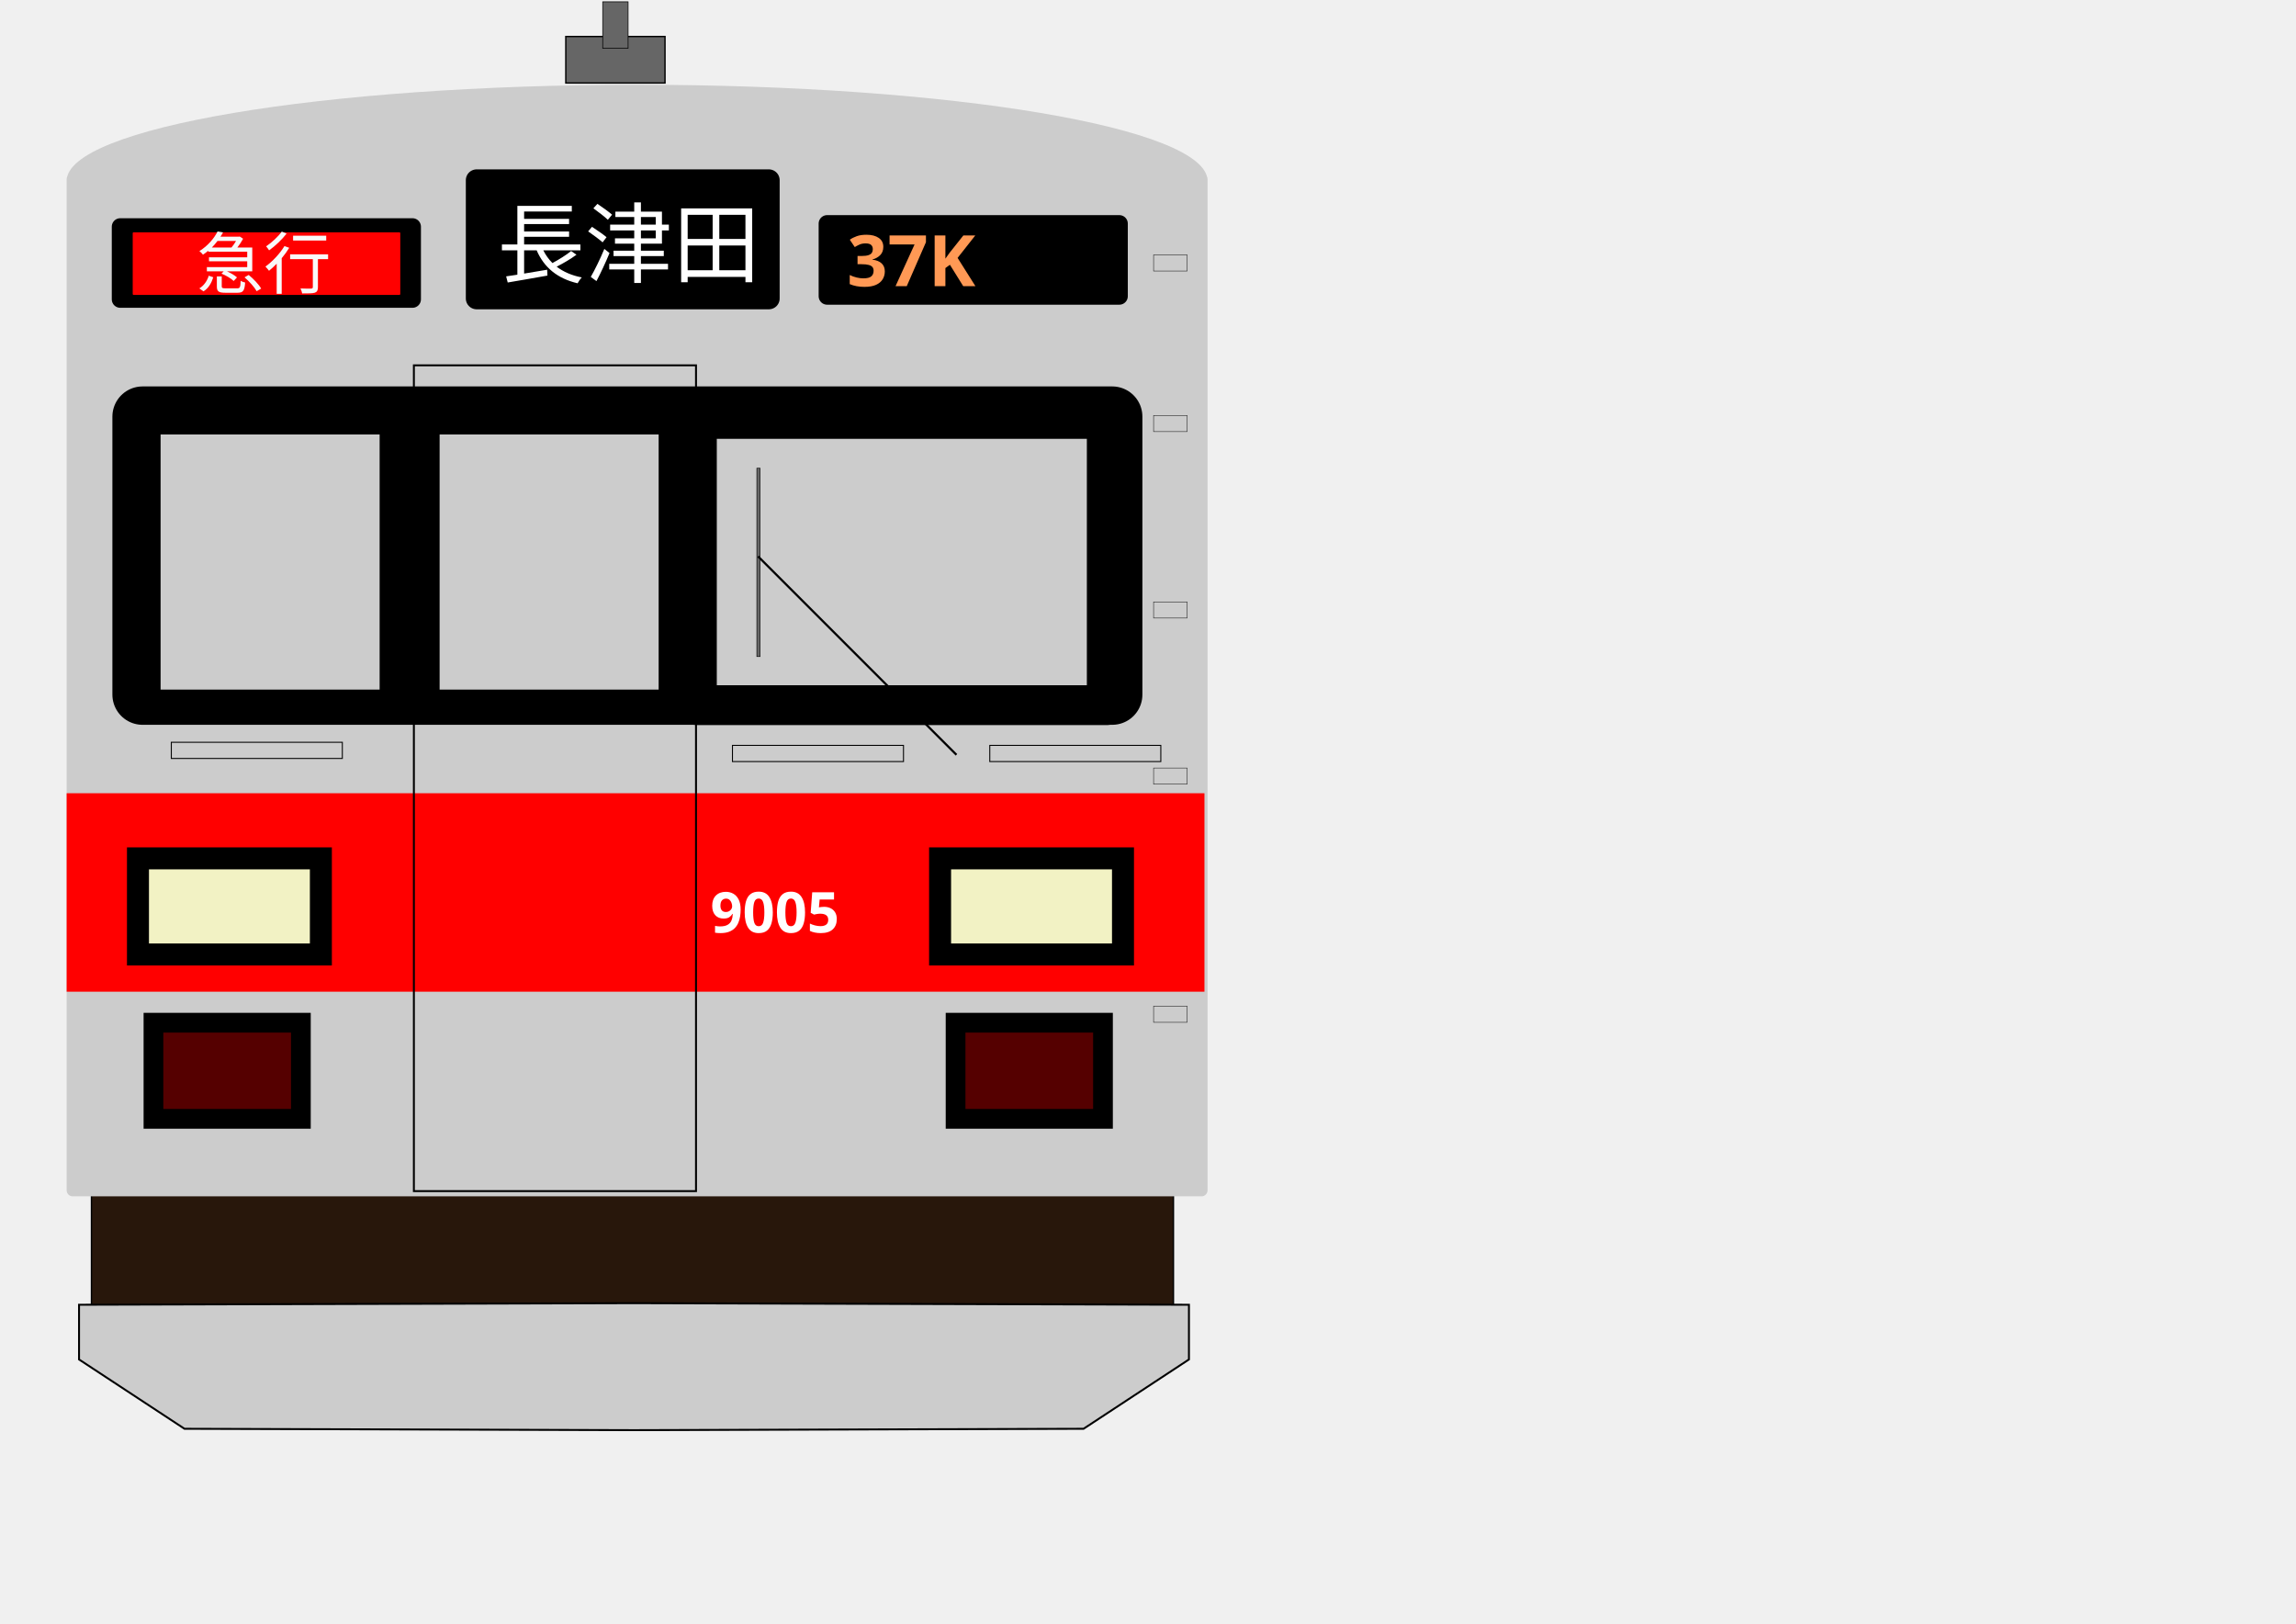
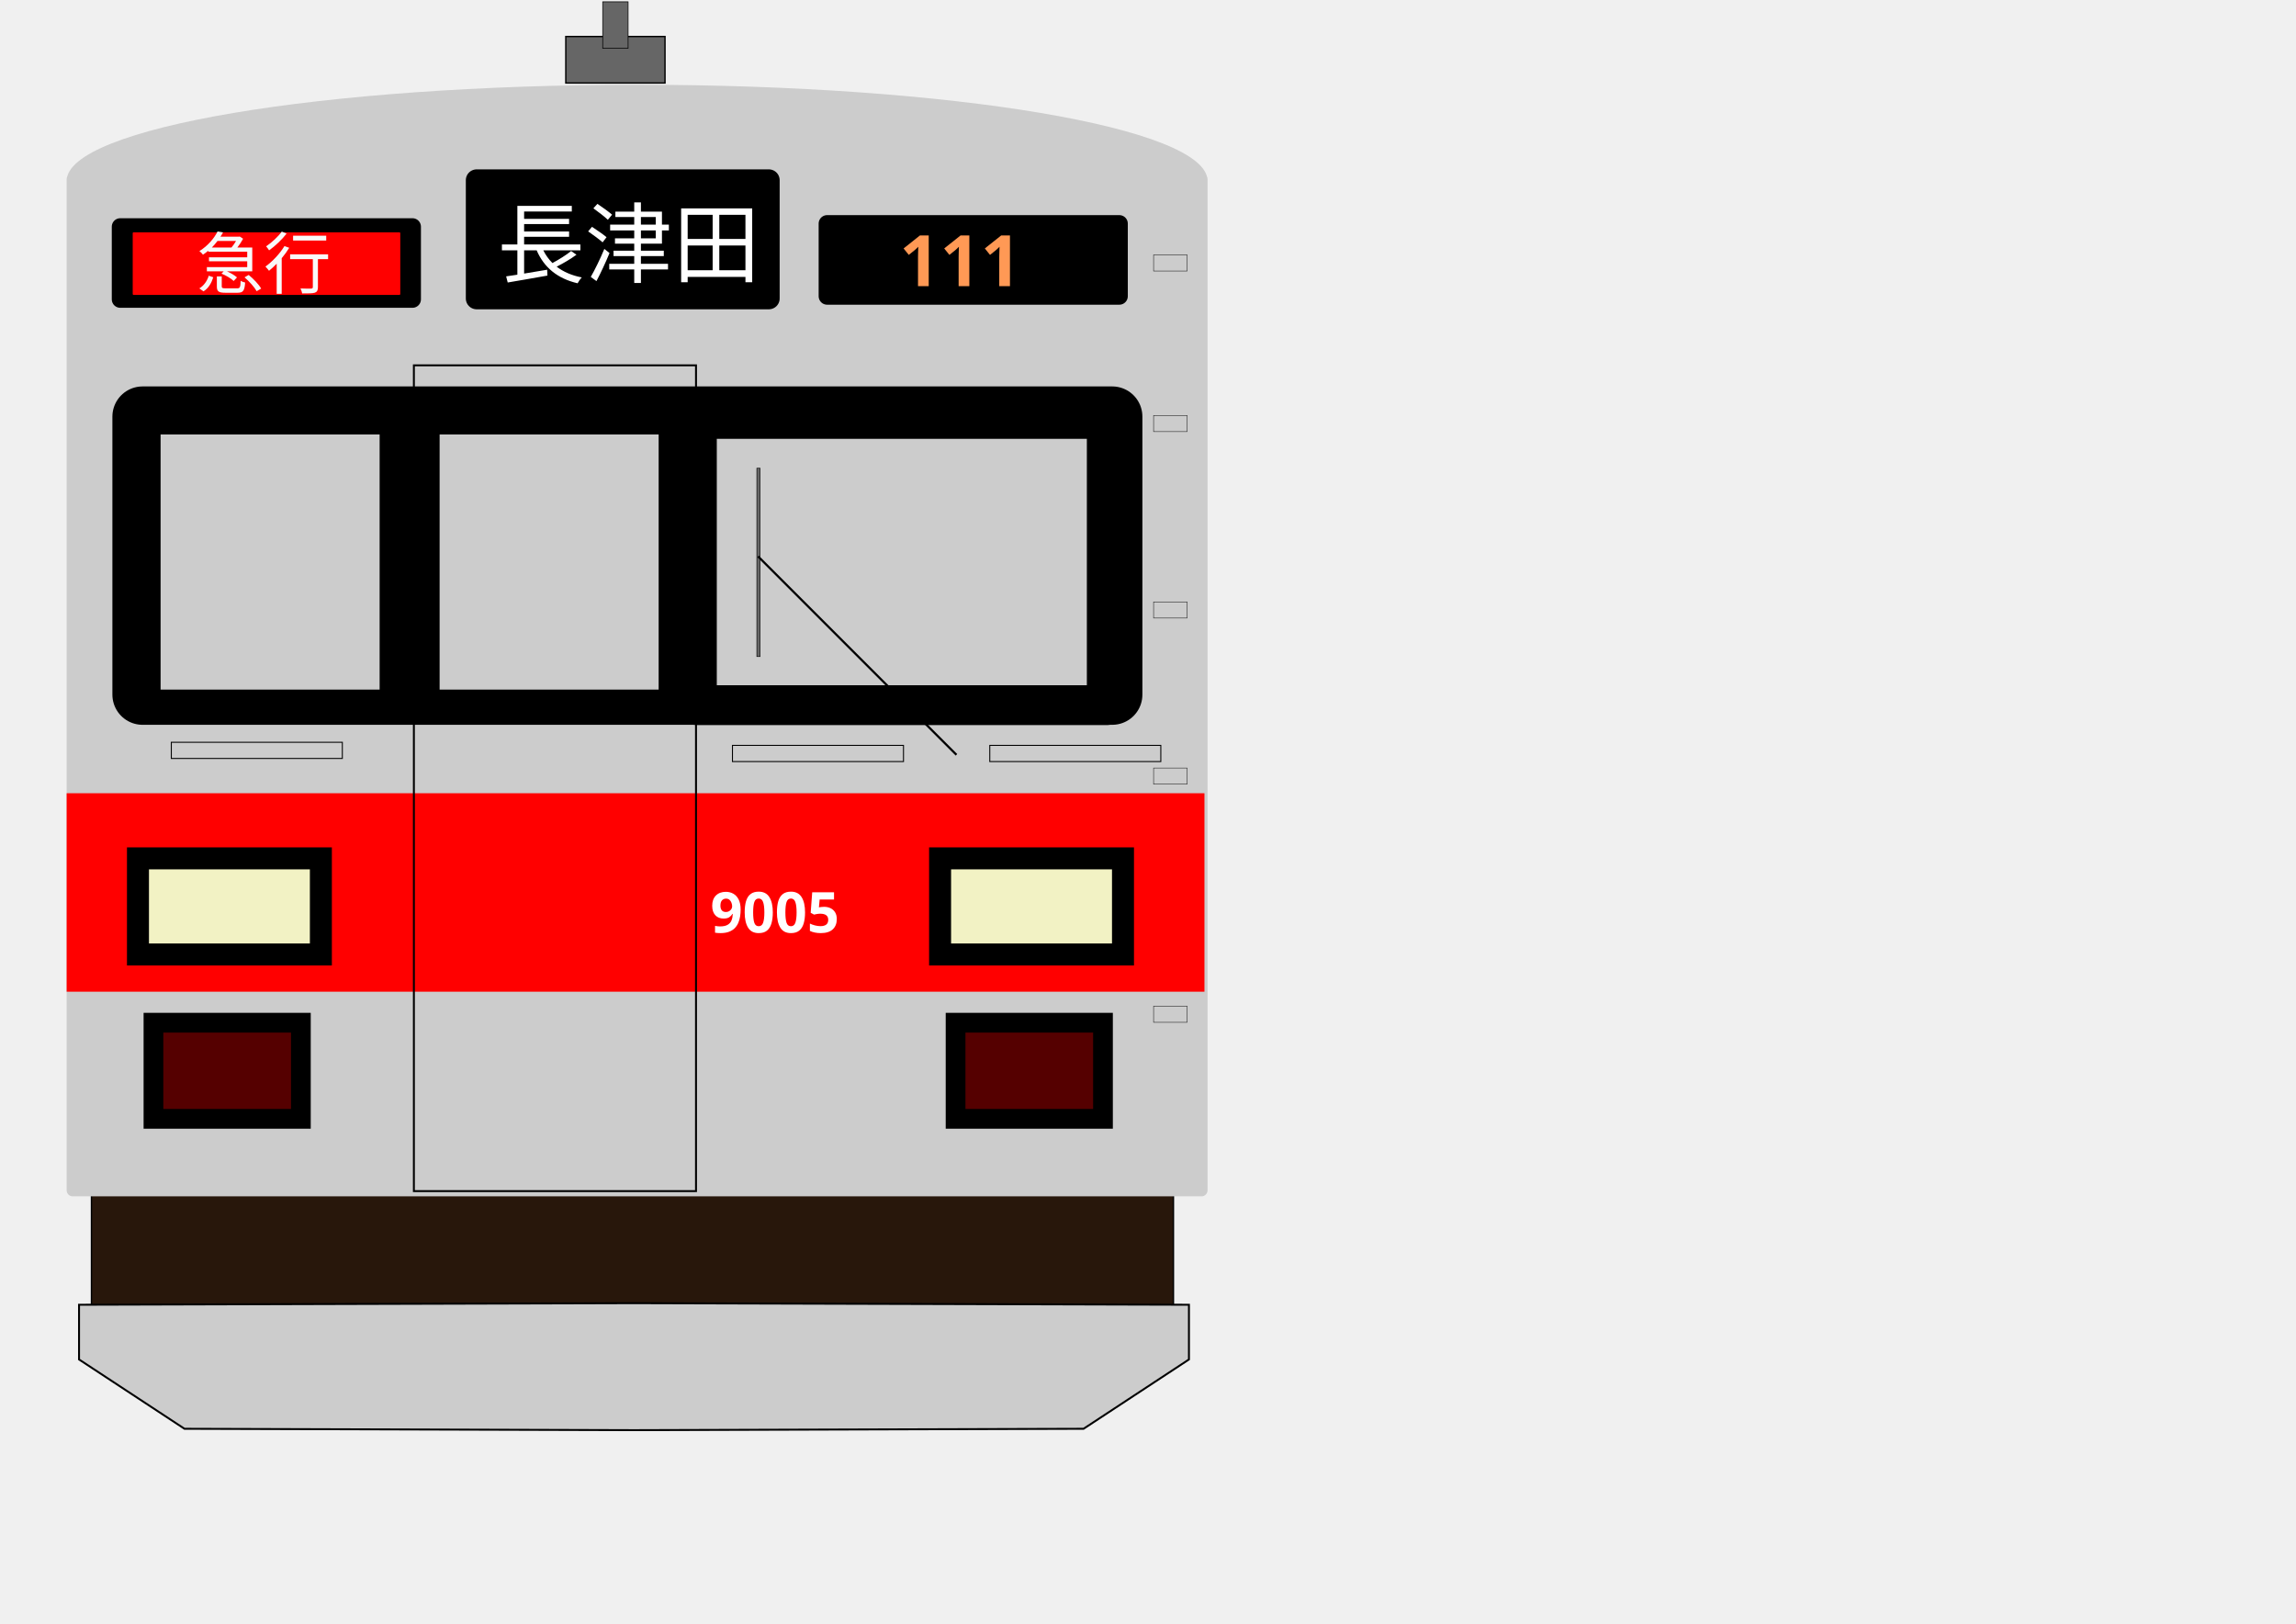
<svg xmlns="http://www.w3.org/2000/svg" width="1052.362" height="744.094" id="svg2" version="1.1">
  <defs id="defs4">
    <linearGradient id="linearGradient3838">
      <stop style="stop-color:#ff0f00;stop-opacity:0.247;" offset="0" id="stop3850" />
      <stop style="stop-color:#ff6600;stop-opacity:0;" offset="1" id="stop3842" />
    </linearGradient>
  </defs>
  <g id="layer1" transform="translate(0,-308.2683)">
    <text id="text7561" y="569.56" x="901.753" style="font-size:14.219px;font-style:normal;font-variant:normal;font-weight:normal;font-stretch:normal;text-align:start;line-height:125%;letter-spacing:0px;word-spacing:0px;writing-mode:lr-tb;text-anchor:start;fill:#000000;fill-opacity:1;stroke:none;font-family:Sans;-inkscape-font-specification:Sans" xml:space="preserve">
      <tspan y="569.56" x="901.753" style="font-size:9.953px;font-style:normal;font-variant:normal;font-weight:normal;font-stretch:normal;text-align:start;line-height:125%;writing-mode:lr-tb;text-anchor:start;fill:#f9f9f9;font-family:Sans;-inkscape-font-specification:Sans" id="tspan7563" />
    </text>
    <rect style="fill:#28170b;fill-opacity:1;stroke:#000000;stroke-width:0.619;stroke-linejoin:miter;stroke-miterlimit:4;stroke-opacity:1;stroke-dasharray:none" id="rect5054" width="495.93" height="82.418" x="41.918" y="845.082" />
    <path id="path4198" style="fill:#cccccc;fill-opacity:1" d="m 553.478,391.159 c 0,24.329 -117.062,44.051 -261.464,44.051 -144.403,0 -261.464,-19.722 -261.464,-44.051 0,-24.329 117.062,-44.051 261.464,-44.051 144.403,0 261.464,19.722 261.464,44.051 z m -520.13,-3.57 517.332,0 c 1.55,0 2.798,1.248 2.798,2.798 l 0,463.334 c 0,1.55 -1.248,2.798 -2.798,2.798 l -517.332,0 c -1.55,0 -2.798,-1.248 -2.798,-2.798 l 0,-463.334 c 0,-1.55 1.248,-2.798 2.798,-2.798 z" />
    <rect style="fill:#ff0000;fill-opacity:1;stroke:none" id="rect5019" width="521.508" height="90.944" x="30.55" y="671.789" />
    <rect style="fill:#000000;fill-opacity:1;stroke:#000000;stroke-width:7.758;stroke-linejoin:round;stroke-miterlimit:4;stroke-opacity:1;stroke-dasharray:none" id="rect4239" width="133.941" height="33.289" x="55.114" y="412.153" />
    <rect y="390.838" x="218.46" height="54.22" width="133.941" id="rect5009" style="fill:#000000;fill-opacity:1;stroke:#000000;stroke-width:9.901;stroke-linejoin:round;stroke-miterlimit:4;stroke-opacity:1;stroke-dasharray:none" />
    <rect y="410.732" x="379.103" height="33.289" width="133.941" id="rect5011" style="fill:#000000;fill-opacity:1;stroke:#000000;stroke-width:7.758;stroke-linejoin:round;stroke-miterlimit:4;stroke-opacity:1;stroke-dasharray:none" />
    <rect style="fill:#000000;fill-opacity:1;stroke:#000000;stroke-width:27.648;stroke-linejoin:round;stroke-miterlimit:4;stroke-opacity:1;stroke-dasharray:none" id="rect5013" width="444.445" height="127.417" x="65.339" y="499.182" />
    <rect style="fill:#f2f2c4;fill-opacity:1;stroke:#000000;stroke-width:10.075;stroke-linejoin:miter;stroke-miterlimit:4;stroke-opacity:1;stroke-dasharray:none" id="rect5015" width="83.839" height="44.051" x="63.233" y="701.63" />
    <rect y="776.943" x="70.338" height="44.051" width="67.562" id="rect5017" style="fill:#550000;fill-opacity:1;stroke:#000000;stroke-width:9.044;stroke-linejoin:miter;stroke-miterlimit:4;stroke-opacity:1;stroke-dasharray:none" />
    <rect y="701.63" x="430.881" height="44.051" width="83.839" id="rect5031" style="fill:#f2f2c4;fill-opacity:1;stroke:#000000;stroke-width:10.075;stroke-linejoin:miter;stroke-miterlimit:4;stroke-opacity:1;stroke-dasharray:none" />
    <rect style="fill:#550000;fill-opacity:1;stroke:#000000;stroke-width:9.044;stroke-linejoin:miter;stroke-miterlimit:4;stroke-opacity:1;stroke-dasharray:none" id="rect5033" width="67.562" height="44.051" x="437.986" y="776.943" />
    <text xml:space="preserve" style="font-size:114.833px;font-style:normal;font-weight:normal;line-height:125%;letter-spacing:0px;word-spacing:0px;fill:#000000;fill-opacity:1;stroke:none;font-family:Sans" x="325.608" y="735.617" id="text3936">
      <tspan id="tspan3938" x="325.608" y="735.617" style="font-size:25.837px;font-weight:bold;fill:#ffffff;-inkscape-font-specification:Sans Bold">9005</tspan>
    </text>
    <rect y="500.255" x="66.482" height="131.162" width="114.642" id="rect5035" style="fill:#cccccc;fill-opacity:1;stroke:#000000;stroke-width:14.247;stroke-linejoin:round;stroke-miterlimit:4;stroke-opacity:1;stroke-dasharray:none" />
    <rect style="fill:#cccccc;fill-opacity:1;stroke:#000000;stroke-width:14.247;stroke-linejoin:round;stroke-miterlimit:4;stroke-opacity:1;stroke-dasharray:none" id="rect5037" width="114.642" height="131.162" x="194.372" y="500.255" />
    <rect y="500.255" x="319.421" height="131.162" width="187.854" id="rect5039" style="fill:#cccccc;fill-opacity:1;stroke:#000000;stroke-width:18.237;stroke-linejoin:round;stroke-miterlimit:4;stroke-opacity:1;stroke-dasharray:none" />
    <rect style="fill:none;stroke:#000000;stroke-width:0.881;stroke-opacity:1" id="rect5041" width="129.311" height="378.428" x="189.702" y="475.691" />
    <rect style="fill:none;stroke:#000000;stroke-width:0.455;stroke-linejoin:miter;stroke-miterlimit:4;stroke-opacity:1;stroke-dasharray:none" id="rect5043" width="78.391" height="7.414" x="78.517" y="648.432" />
    <rect y="649.853" x="335.719" height="7.414" width="78.391" id="rect5045" style="fill:none;stroke:#000000;stroke-width:0.455;stroke-linejoin:miter;stroke-miterlimit:4;stroke-opacity:1;stroke-dasharray:none" />
    <rect style="fill:none;stroke:#000000;stroke-width:0.455;stroke-linejoin:miter;stroke-miterlimit:4;stroke-opacity:1;stroke-dasharray:none" id="rect5047" width="78.391" height="7.414" x="453.662" y="649.853" />
    <path style="fill:#cccccc;fill-opacity:1;stroke:#000000;stroke-width:0.884px;stroke-linecap:butt;stroke-linejoin:miter;stroke-opacity:1" d="m 290.59,905.476 -254.36,0.718 0,25.077 48.331,31.76 206.029,0.635 206.056,-0.635 48.304,-31.76 0,-25.077 -254.36,-0.718 z" id="path5049" />
    <rect style="fill:#666666;fill-opacity:1;stroke:#000000;stroke-width:0.619;stroke-linejoin:miter;stroke-miterlimit:4;stroke-opacity:1;stroke-dasharray:none" id="rect5056" width="45.472" height="21.315" x="259.331" y="324.995" />
    <rect y="309.087" x="276.248" height="21.315" width="11.638" id="rect5058" style="fill:#666666;fill-opacity:1;stroke:#000000;stroke-width:0.313;stroke-linejoin:miter;stroke-miterlimit:4;stroke-opacity:1;stroke-dasharray:none" />
    <rect style="fill:#ff0000;fill-opacity:1;stroke-width:3;stroke-miterlimit:4;stroke-dasharray:none;stroke:#000000;stroke-opacity:1" id="kind_bg" width="125.641" height="31.677" x="59.328" y="413.236" ry="1.92" />
    <text xml:space="preserve" style="font-size:40.191px;font-style:normal;font-variant:normal;font-weight:normal;font-stretch:normal;text-align:start;line-height:125%;letter-spacing:0px;word-spacing:0px;writing-mode:lr-tb;text-anchor:start;fill:#000000;fill-opacity:1;stroke:none;font-family:Sans;-inkscape-font-specification:Sans" x="227.928" y="434.762" id="dest_string">
      <tspan id="tspan3968" style="fill:#ffffff" x="227.928" y="434.762">長津田</tspan>
    </text>
    <text xml:space="preserve" style="font-size:44.096px;font-style:normal;font-variant:normal;font-weight:normal;font-stretch:normal;text-align:start;line-height:125%;letter-spacing:0px;word-spacing:0px;writing-mode:lr-tb;text-anchor:start;fill:#000000;fill-opacity:1;stroke:none;font-family:Sans;-inkscape-font-specification:Sans" x="90.032" y="440.363" id="kind_string">
      <tspan id="tspan3958" style="font-size:30.867px;font-style:normal;font-variant:normal;font-weight:normal;font-stretch:normal;text-align:start;line-height:125%;writing-mode:lr-tb;text-anchor:start;fill:#f9f9f9;font-family:Sans;-inkscape-font-specification:Sans" x="90.032" y="440.363">急行</tspan>
    </text>
-     <text id="train_number" y="439.406" x="388.238" style="font-size:144.658px;font-style:normal;font-weight:normal;line-height:125%;letter-spacing:0px;word-spacing:0px;fill:#000000;fill-opacity:1;stroke:none;font-family:Sans" xml:space="preserve">
-       <tspan style="font-size:32.548px;font-weight:bold;fill:#ff9955;-inkscape-font-specification:Sans Bold" y="439.406" x="388.238" id="tspan3972">37K</tspan>
+     <text id="train_number" y="439.406" x="412.238" style="font-size:144.658px;font-style:normal;font-weight:normal;line-height:125%;letter-spacing:0px;word-spacing:0px;fill:#000000;fill-opacity:1;stroke:none;font-family:Sans" xml:space="preserve">
+       <tspan style="font-size:32.548px;font-weight:bold;fill:#ff9955;-inkscape-font-specification:Sans Bold" y="439.406" x="412.238" id="tspan3972">111</tspan>
    </text>
    <rect style="fill:#666666;fill-opacity:1;stroke:#000000;stroke-width:0.279;stroke-linejoin:miter;stroke-miterlimit:4;stroke-opacity:1;stroke-dasharray:none" id="wiper" width="1.488" height="86.289" x="346.895" y="522.855" />
    <rect y="425.056" x="528.74" height="7.414" width="15.369" id="rect5066" style="fill:none;stroke:#000000;stroke-width:0.202;stroke-linejoin:miter;stroke-miterlimit:4;stroke-opacity:1;stroke-dasharray:none" />
    <rect style="fill:none;stroke:#000000;stroke-width:0.202;stroke-linejoin:miter;stroke-miterlimit:4;stroke-opacity:1;stroke-dasharray:none" id="rect5068" width="15.369" height="7.414" x="528.74" y="498.652" />
    <rect style="fill:none;stroke:#000000;stroke-width:0.202;stroke-linejoin:miter;stroke-miterlimit:4;stroke-opacity:1;stroke-dasharray:none" id="rect5070" width="15.369" height="7.414" x="528.74" y="584.091" />
    <rect y="660.224" x="528.74" height="7.414" width="15.369" id="rect5072" style="fill:none;stroke:#000000;stroke-width:0.202;stroke-linejoin:miter;stroke-miterlimit:4;stroke-opacity:1;stroke-dasharray:none" />
    <rect style="fill:none;stroke:#000000;stroke-width:0.202;stroke-linejoin:miter;stroke-miterlimit:4;stroke-opacity:1;stroke-dasharray:none" id="rect5074" width="15.369" height="7.414" x="528.74" y="769.349" />
    <path style="fill:none;stroke:#000000;stroke-width:1px;stroke-linecap:butt;stroke-linejoin:miter;stroke-opacity:1" d="M 438.389,345.907 347.457,254.975" id="wiper_rotate" transform="translate(0,308.2683)" />
  </g>
</svg>
